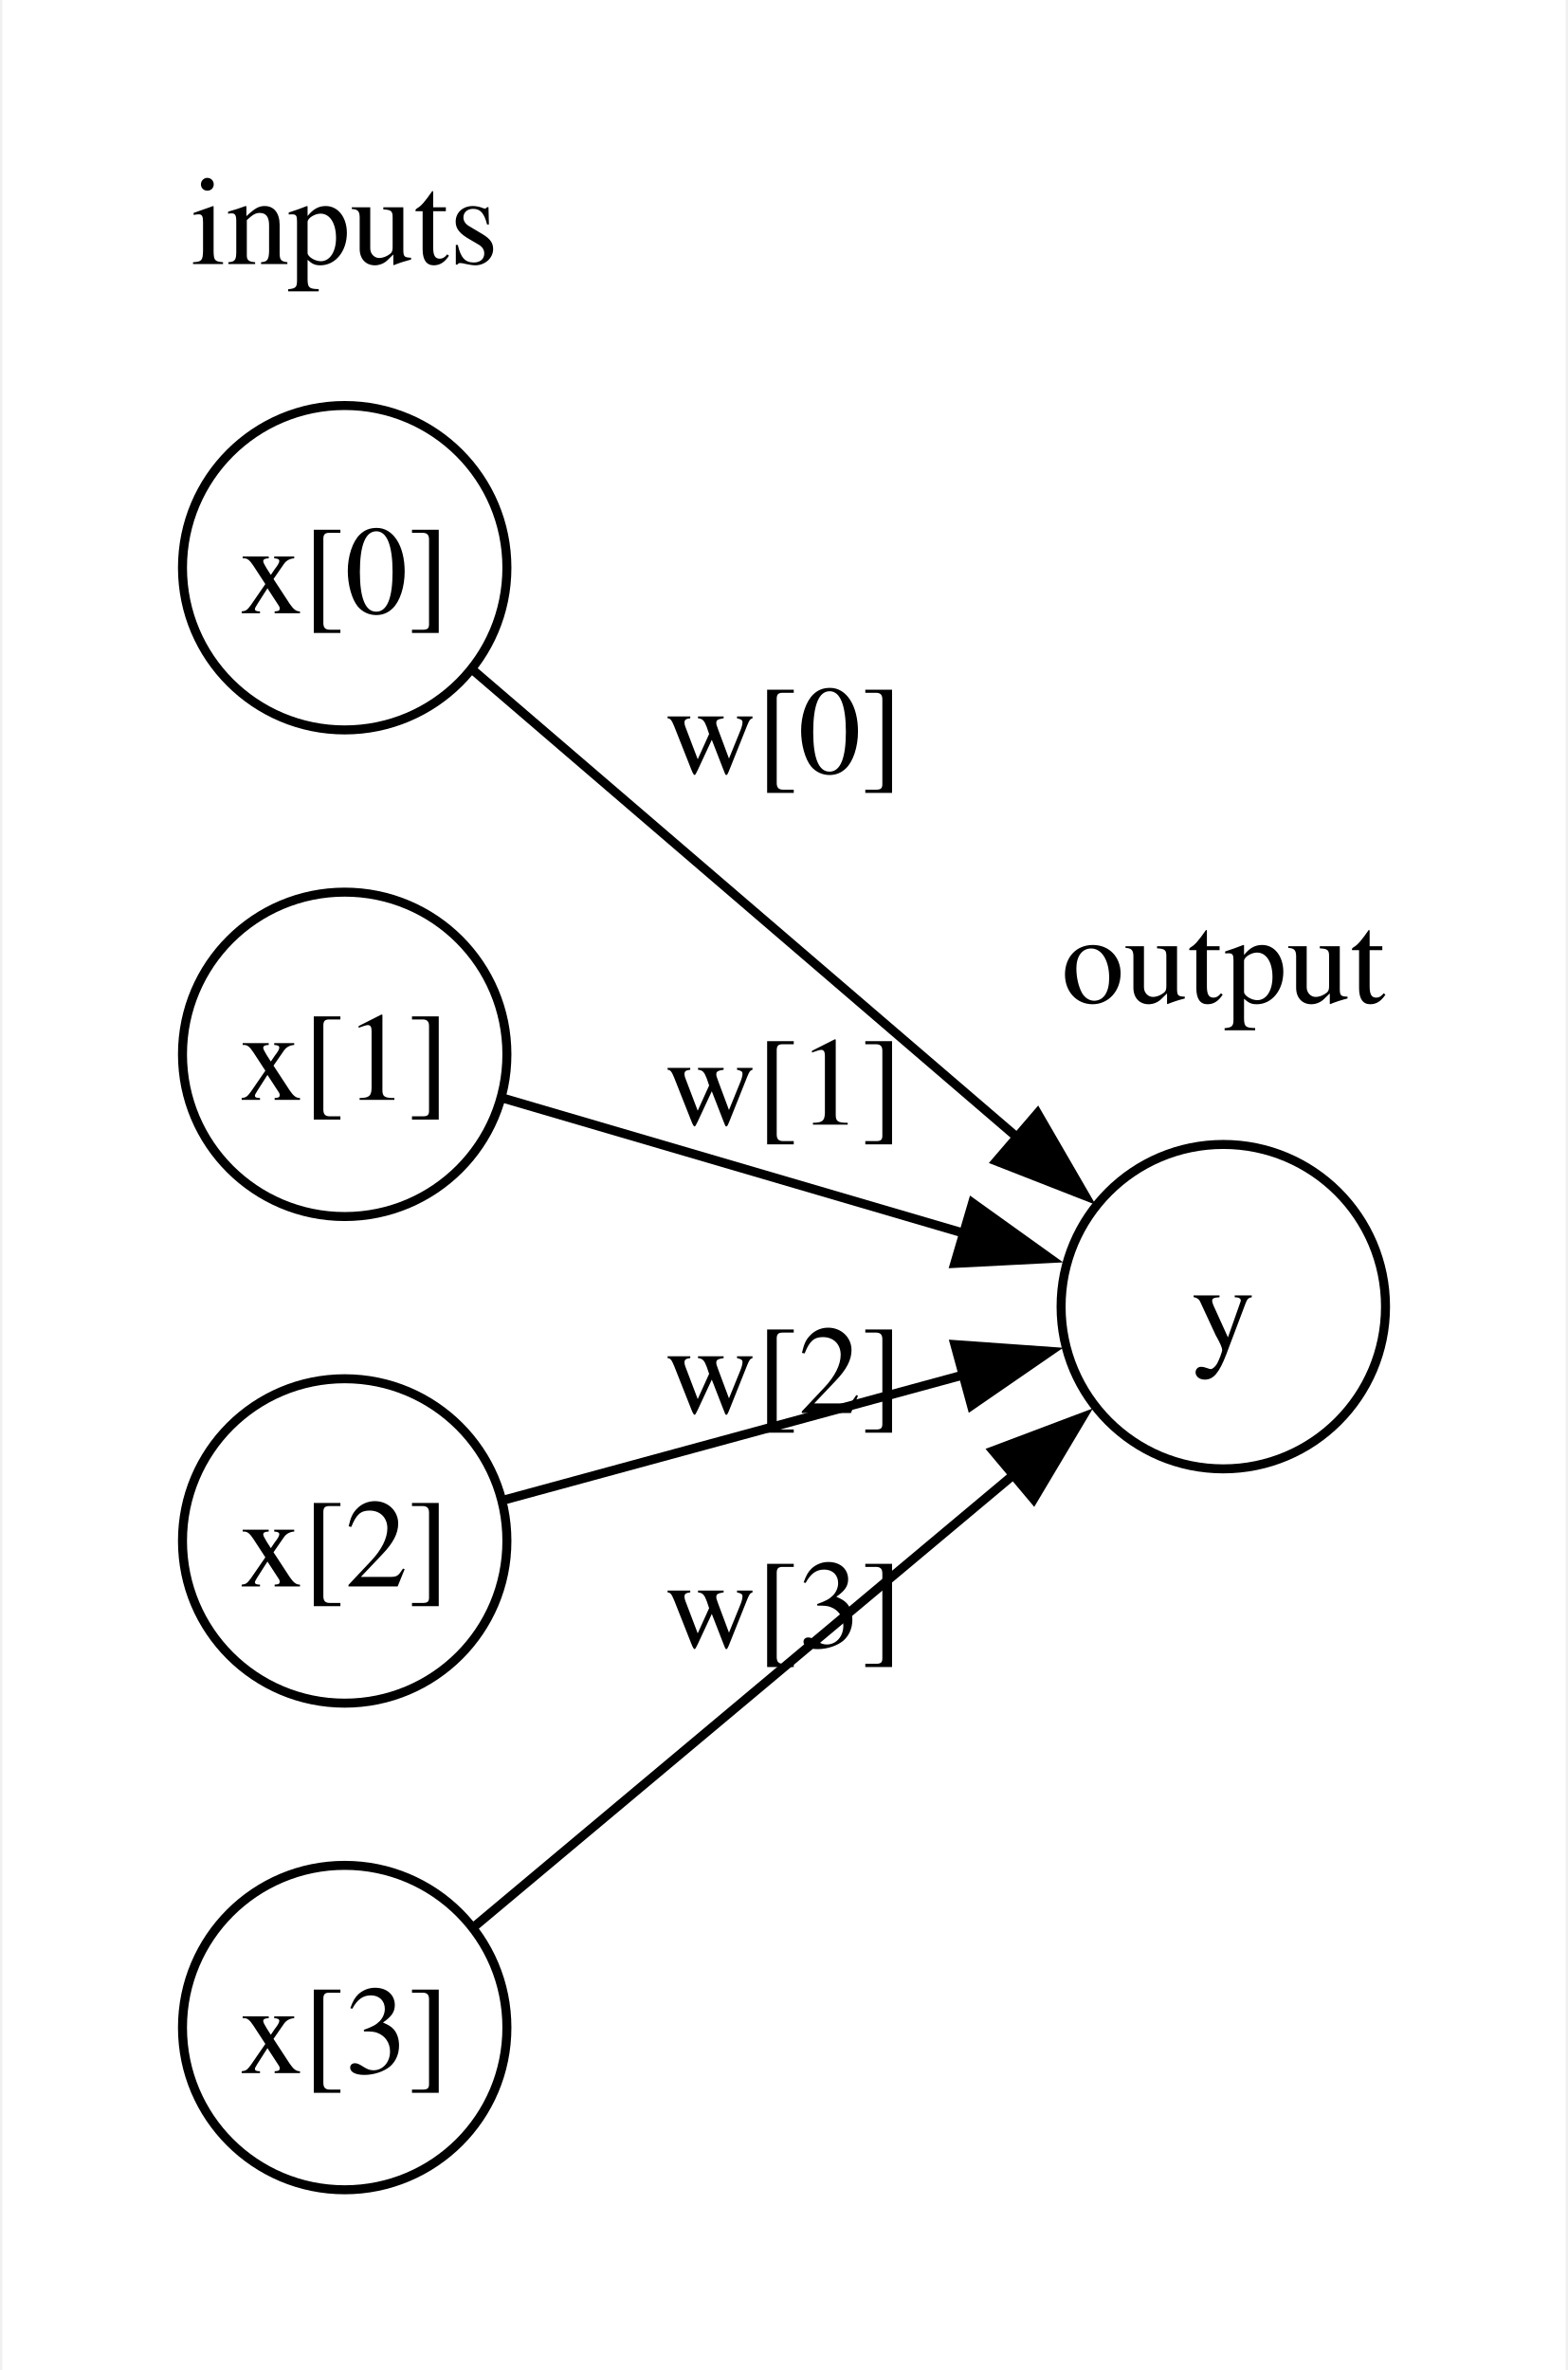
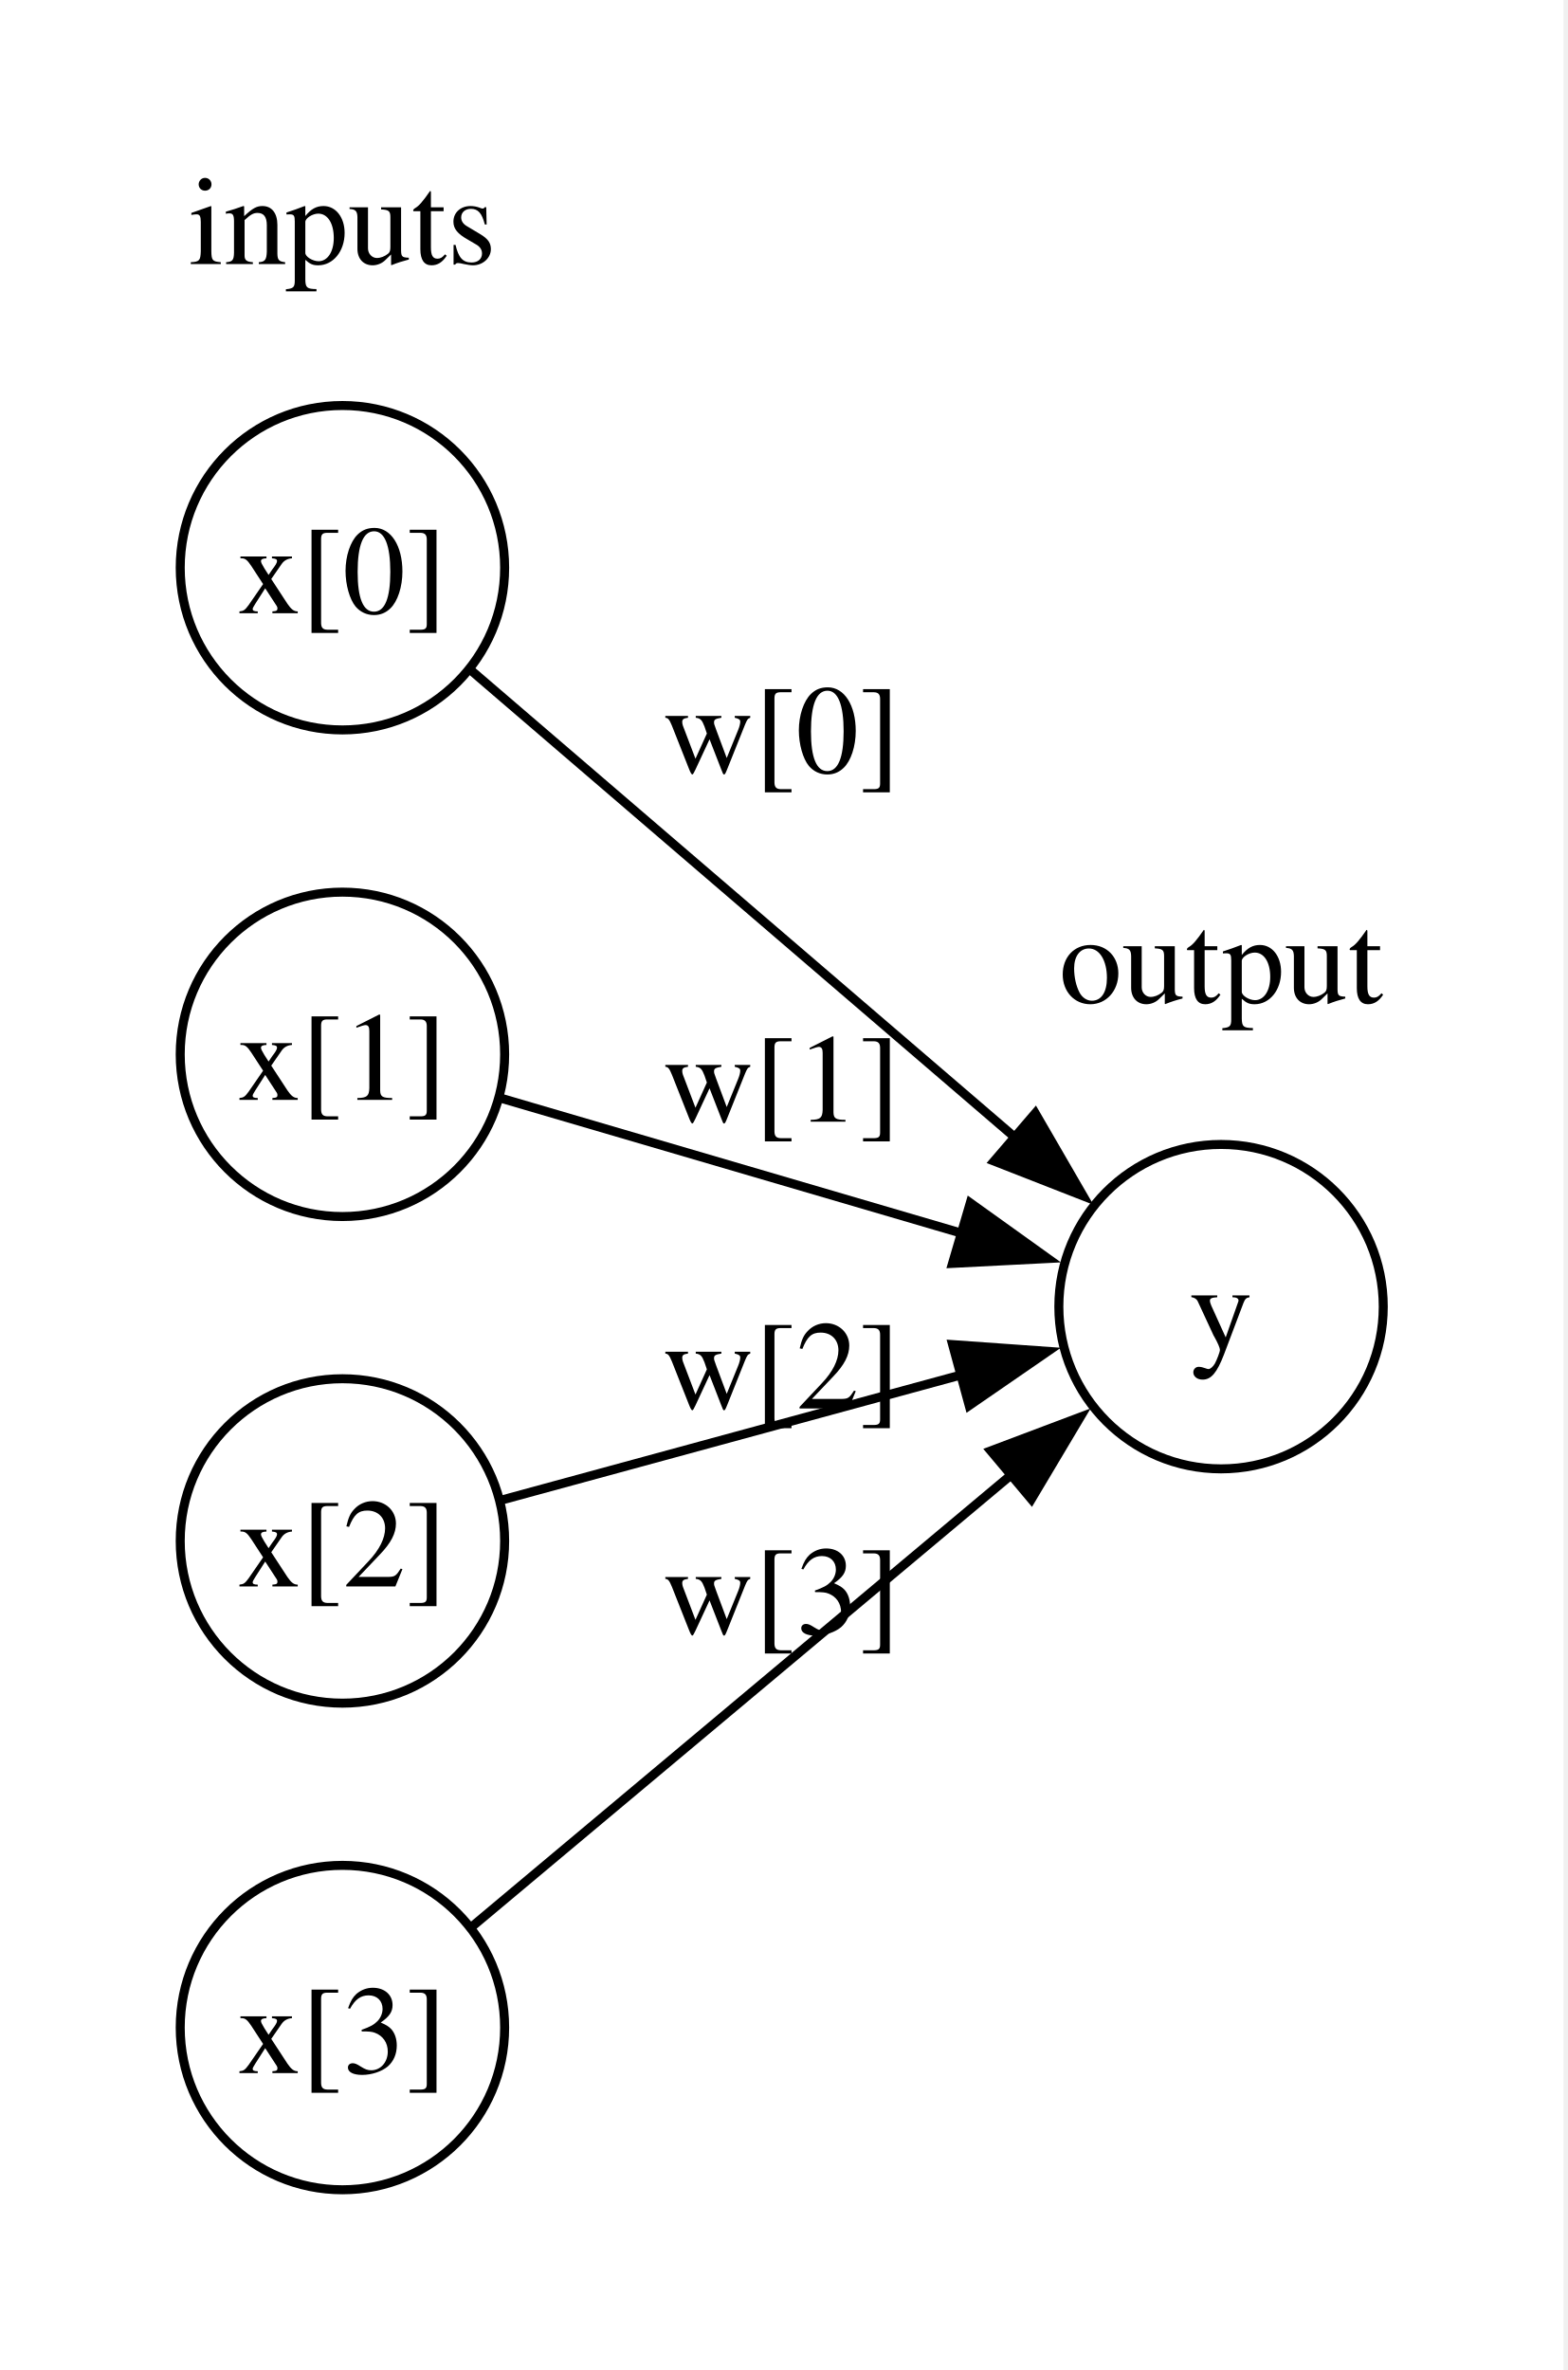
- <svg xmlns="http://www.w3.org/2000/svg" width="174pt" height="263pt" viewBox="0.00 0.00 173.50 263.00">
+ <svg xmlns="http://www.w3.org/2000/svg" width="174pt" height="263pt" viewBox="0.00 0.00 174.00 263.00">
  <g id="graph0" class="graph" transform="scale(1 1) rotate(0) translate(4 259)">
    <polygon fill="white" stroke="none" points="-4,4 -4,-259 169.5,-259 169.5,4 -4,4" />
    <g id="clust1" class="cluster">
      <polygon fill="none" stroke="white" points="8,-8 8,-247 60,-247 60,-8 8,-8" />
-       <text text-anchor="middle" x="34" y="-229.7" font-family="Times,serif" font-size="14.00">inputs</text>
+       <text xml:space="preserve" text-anchor="middle" x="34" y="-229.7" font-family="Times,serif" font-size="14.00">inputs</text>
    </g>
    <g id="clust2" class="cluster">
      <polygon fill="none" stroke="white" points="105.5,-88 105.5,-165 157.5,-165 157.5,-88 105.5,-88" />
-       <text text-anchor="middle" x="131.5" y="-147.7" font-family="Times,serif" font-size="14.00">output</text>
+       <text xml:space="preserve" text-anchor="middle" x="131.5" y="-147.7" font-family="Times,serif" font-size="14.00">output</text>
    </g>
    <g id="node1" class="node">
      <ellipse fill="none" stroke="black" cx="34" cy="-196" rx="18" ry="18" />
-       <text text-anchor="middle" x="34" y="-190.95" font-family="Times,serif" font-size="14.00">x[0]</text>
+       <text xml:space="preserve" text-anchor="middle" x="34" y="-190.95" font-family="Times,serif" font-size="14.00">x[0]</text>
    </g>
    <g id="node5" class="node">
      <ellipse fill="none" stroke="black" cx="131.5" cy="-114" rx="18" ry="18" />
-       <text text-anchor="middle" x="131.5" y="-108.95" font-family="Times,serif" font-size="14.00">y</text>
+       <text xml:space="preserve" text-anchor="middle" x="131.5" y="-108.95" font-family="Times,serif" font-size="14.00">y</text>
    </g>
    <g id="edge1" class="edge">
      <path fill="none" stroke="black" d="M48.28,-184.6C63.89,-171.2 90.02,-148.76 108.63,-132.78" />
      <polygon fill="black" stroke="black" points="110.88,-135.46 116.19,-126.29 106.32,-130.15 110.88,-135.46" />
-       <text text-anchor="middle" x="82.75" y="-173.2" font-family="Times,serif" font-size="14.00">w[0]</text>
+       <text xml:space="preserve" text-anchor="middle" x="82.75" y="-173.26" font-family="Times,serif" font-size="14.00">w[0]</text>
    </g>
    <g id="node2" class="node">
      <ellipse fill="none" stroke="black" cx="34" cy="-142" rx="18" ry="18" />
-       <text text-anchor="middle" x="34" y="-136.95" font-family="Times,serif" font-size="14.00">x[1]</text>
+       <text xml:space="preserve" text-anchor="middle" x="34" y="-136.95" font-family="Times,serif" font-size="14.00">x[1]</text>
    </g>
    <g id="edge2" class="edge">
      <path fill="none" stroke="black" d="M51.63,-137.12C65.79,-132.97 86.41,-126.93 103.01,-122.06" />
      <polygon fill="black" stroke="black" points="103.67,-125.51 112.28,-119.34 101.7,-118.8 103.67,-125.51" />
-       <text text-anchor="middle" x="82.75" y="-134.2" font-family="Times,serif" font-size="14.00">w[1]</text>
+       <text xml:space="preserve" text-anchor="middle" x="82.75" y="-134.53" font-family="Times,serif" font-size="14.00">w[1]</text>
    </g>
    <g id="node3" class="node">
      <ellipse fill="none" stroke="black" cx="34" cy="-88" rx="18" ry="18" />
-       <text text-anchor="middle" x="34" y="-82.95" font-family="Times,serif" font-size="14.00">x[2]</text>
+       <text xml:space="preserve" text-anchor="middle" x="34" y="-82.95" font-family="Times,serif" font-size="14.00">x[2]</text>
    </g>
    <g id="edge3" class="edge">
      <path fill="none" stroke="black" d="M51.63,-92.53C65.79,-96.38 86.41,-102 103.01,-106.52" />
      <polygon fill="black" stroke="black" points="101.71,-109.79 112.27,-109.04 103.55,-103.03 101.71,-109.79" />
-       <text text-anchor="middle" x="82.75" y="-102.2" font-family="Times,serif" font-size="14.00">w[2]</text>
+       <text xml:space="preserve" text-anchor="middle" x="82.75" y="-102.7" font-family="Times,serif" font-size="14.00">w[2]</text>
    </g>
    <g id="node4" class="node">
      <ellipse fill="none" stroke="black" cx="34" cy="-34" rx="18" ry="18" />
-       <text text-anchor="middle" x="34" y="-28.95" font-family="Times,serif" font-size="14.00">x[3]</text>
+       <text xml:space="preserve" text-anchor="middle" x="34" y="-28.95" font-family="Times,serif" font-size="14.00">x[3]</text>
    </g>
    <g id="edge4" class="edge">
      <path fill="none" stroke="black" d="M48.28,-45.12C63.8,-58.13 89.72,-79.84 108.32,-95.42" />
      <polygon fill="black" stroke="black" points="105.95,-98 115.87,-101.74 110.45,-92.64 105.95,-98" />
-       <text text-anchor="middle" x="82.75" y="-76.2" font-family="Times,serif" font-size="14.00">w[3]</text>
+       <text xml:space="preserve" text-anchor="middle" x="82.75" y="-77.7" font-family="Times,serif" font-size="14.00">w[3]</text>
    </g>
  </g>
</svg>
